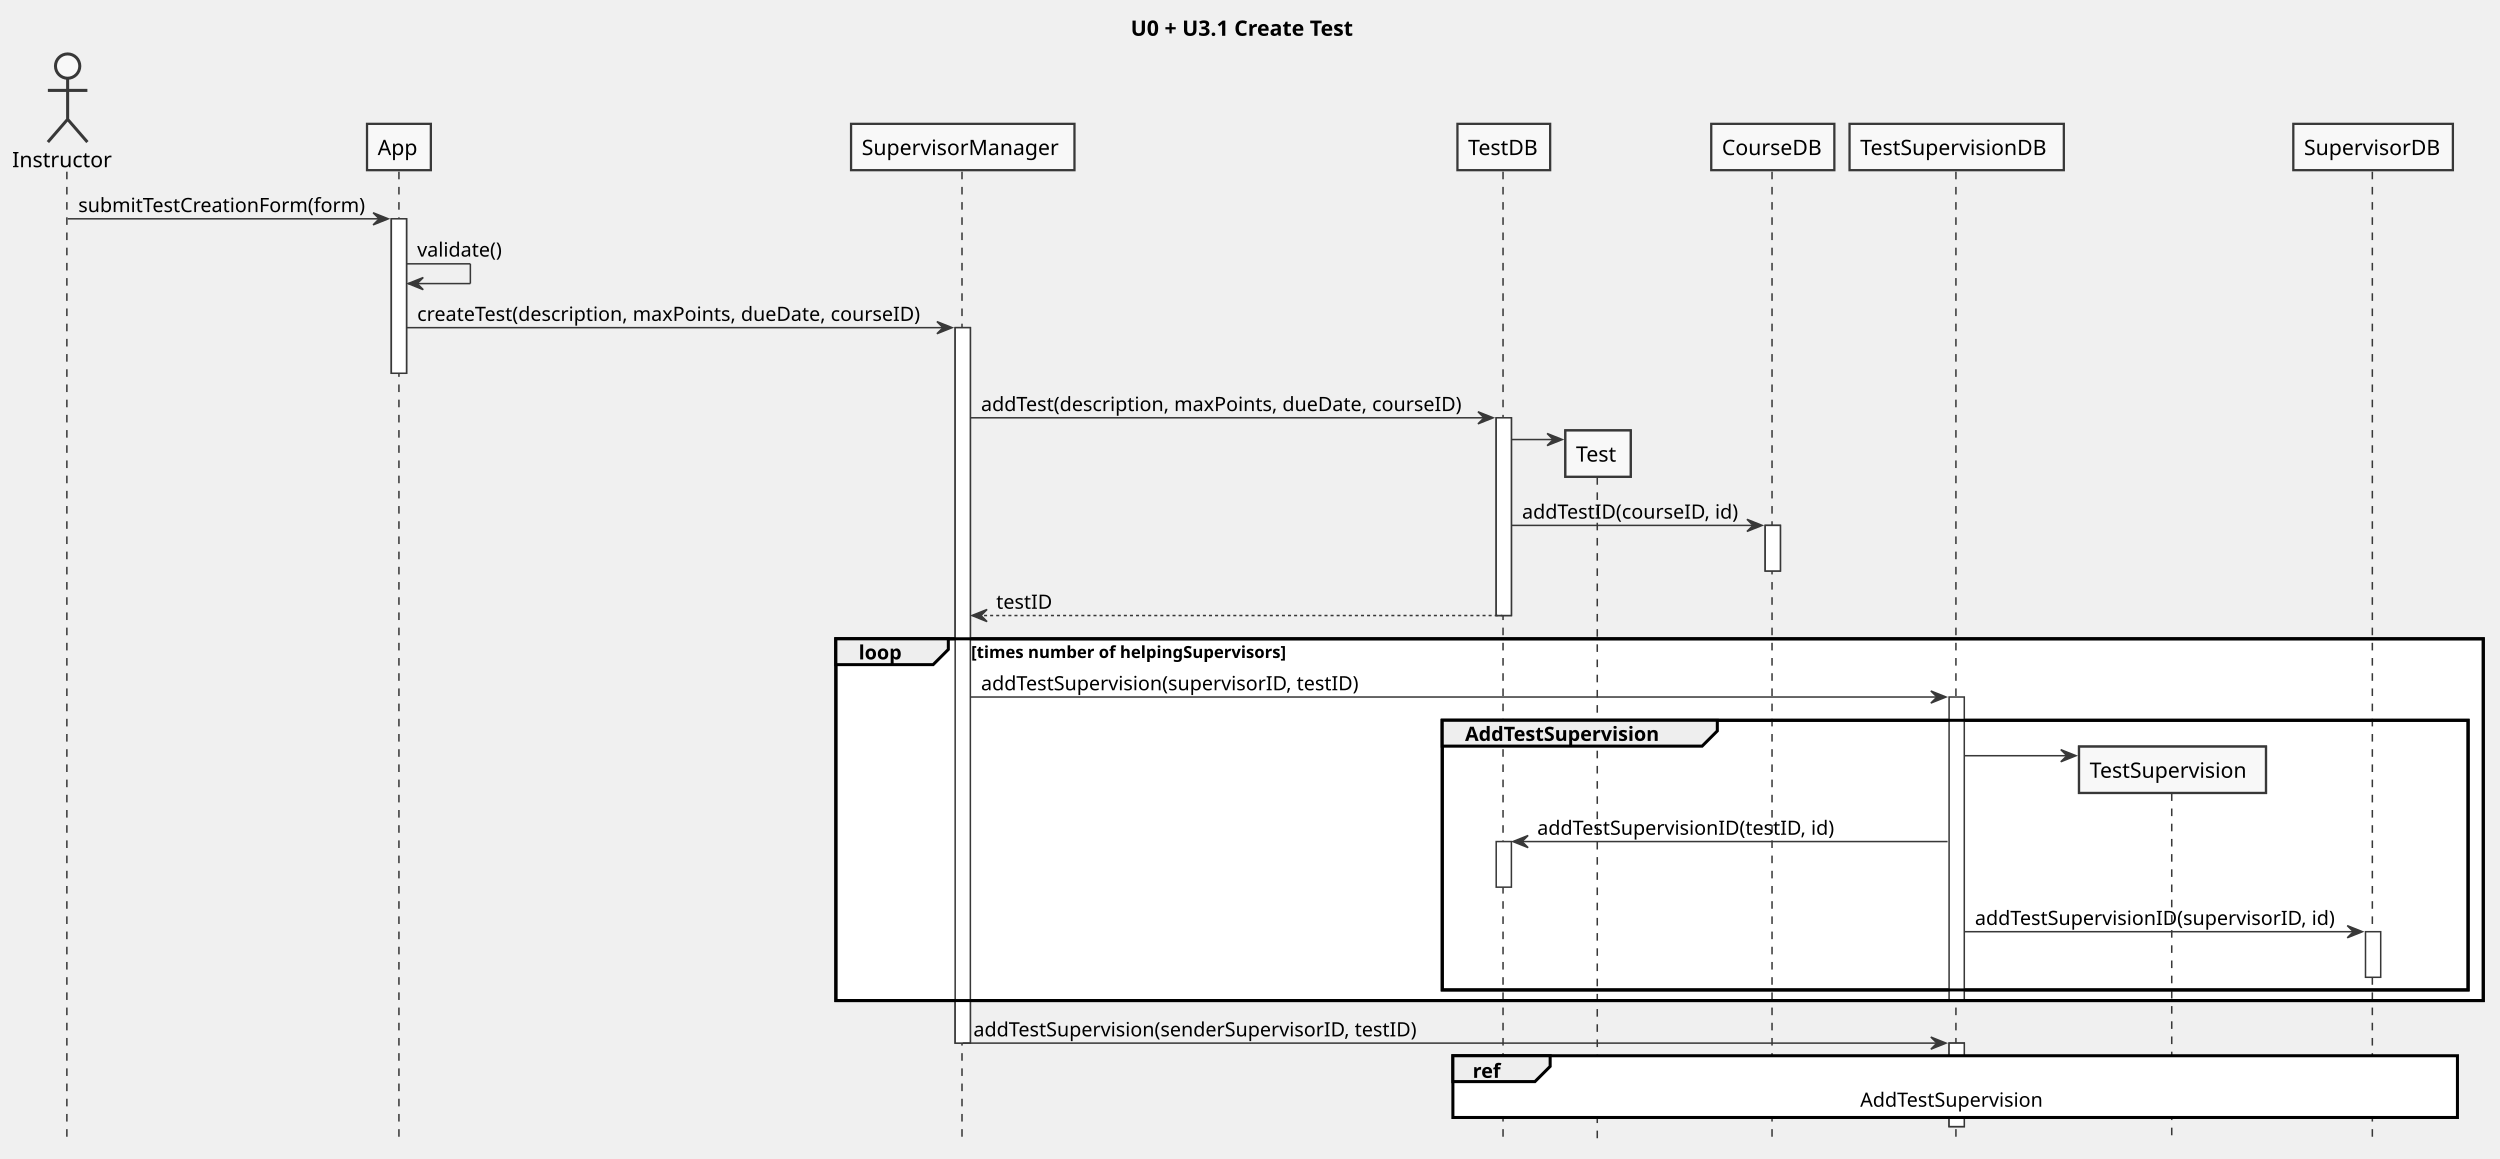
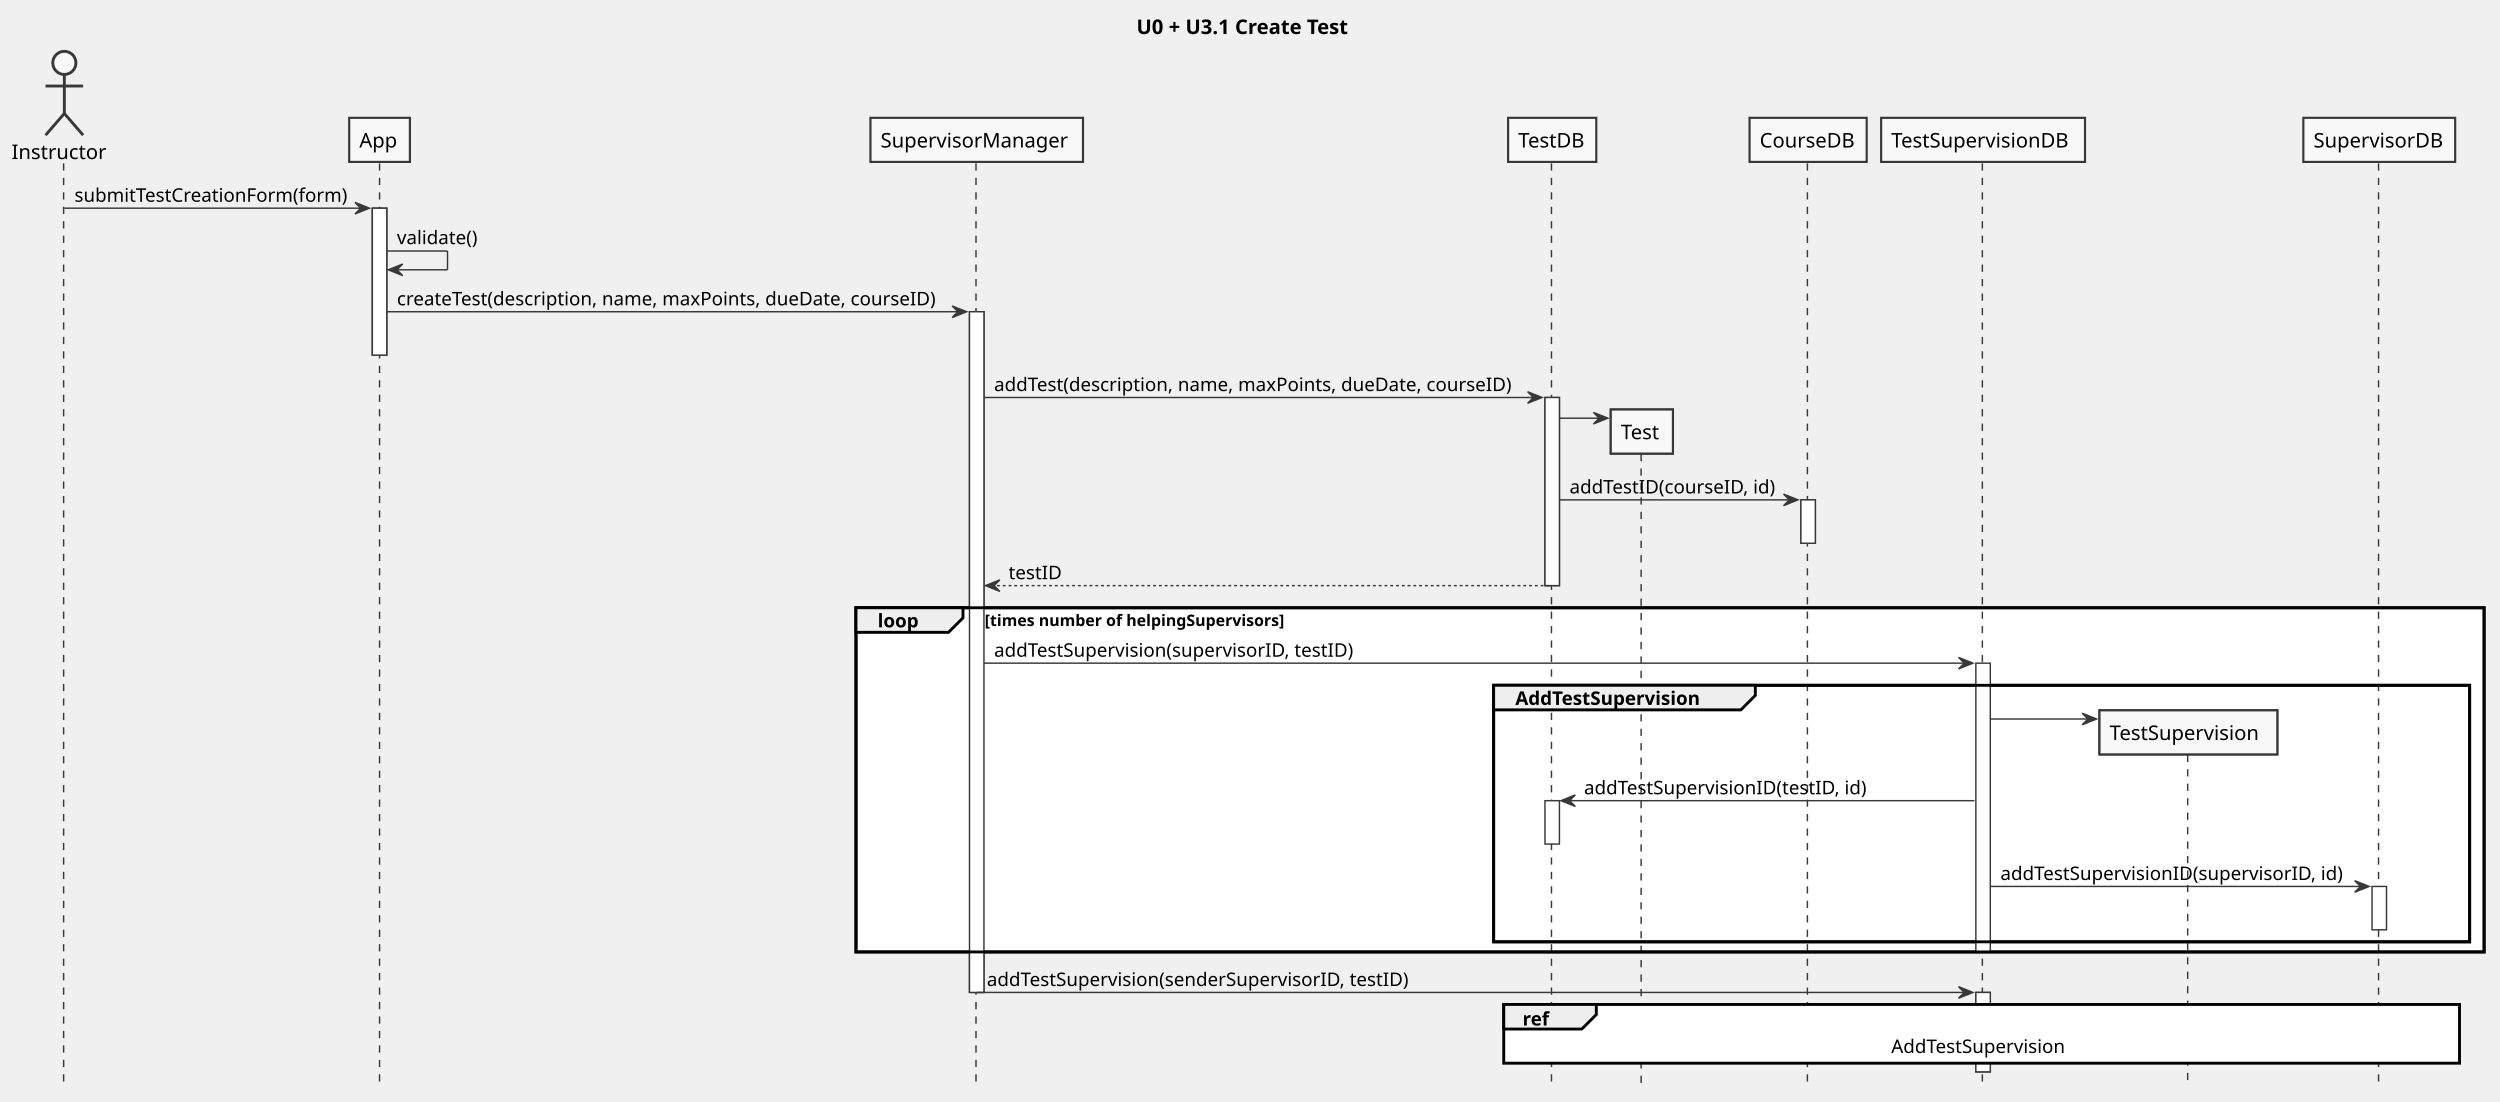
- <svg xmlns="http://www.w3.org/2000/svg" contentScriptType="application/ecmascript" contentStyleType="text/css" height="762px" preserveAspectRatio="none" style="width:1645px;height:762px;" version="1.1" viewBox="0 0 1645 762" width="1645px" zoomAndPan="magnify">
+ <svg xmlns="http://www.w3.org/2000/svg" contentScriptType="application/ecmascript" contentStyleType="text/css" height="762px" preserveAspectRatio="none" style="width:1729px;height:762px;" version="1.1" viewBox="0 0 1729 762" width="1729px" zoomAndPan="magnify">
  <defs />
  <g>
-     <text fill="#000000" font-family="Source Sans Pro Semibold" font-size="14" font-weight="bold" lengthAdjust="spacingAndGlyphs" textLength="159" x="744" y="23.535">U0 + U3.1 Create Test</text>
+     <text fill="#000000" font-family="Source Sans Pro Semibold" font-size="14" font-weight="bold" lengthAdjust="spacingAndGlyphs" textLength="159" x="786" y="23.535">U0 + U3.1 Create Test</text>
    <rect fill="#FFFFFF" height="101.621" style="stroke: #383838; stroke-width: 1.0;" width="10" x="257.5" y="143.977" />
-     <rect fill="#FFFFFF" height="470.772" style="stroke: #383838; stroke-width: 1.0;" width="10" x="628.5" y="215.598" />
-     <rect fill="#FFFFFF" height="130.109" style="stroke: #383838; stroke-width: 1.0;" width="10" x="984.5" y="274.908" />
-     <rect fill="#FFFFFF" height="30" style="stroke: #383838; stroke-width: 1.0;" width="10" x="984.5" y="553.748" />
-     <rect fill="#FFFFFF" height="30" style="stroke: #383838; stroke-width: 1.0;" width="10" x="1161.5" y="345.707" />
-     <rect fill="#FFFFFF" height="199.731" style="stroke: #383838; stroke-width: 1.0;" width="10" x="1282.5" y="458.639" />
-     <rect fill="#FFFFFF" height="54.932" style="stroke: #383838; stroke-width: 1.0;" width="10" x="1282.5" y="686.369" />
-     <rect fill="#FFFFFF" height="30" style="stroke: #383838; stroke-width: 1.0;" width="10" x="1556.5" y="613.059" />
-     <rect fill="#F8F8F8" height="30.488" style="stroke: #383838; stroke-width: 1.5;" width="43" x="1030" y="283.219" />
-     <text fill="#000000" font-family="Source Sans Pro Semibold" font-size="14" lengthAdjust="spacingAndGlyphs" textLength="29" x="1037" y="303.754">Test</text>
-     <rect fill="#FFFFFF" height="238.041" style="stroke: #000000; stroke-width: 2.0;" width="1084" x="550" y="420.328" />
-     <rect fill="#FFFFFF" height="177.42" style="stroke: #000000; stroke-width: 2.0;" width="675" x="949" y="473.949" />
-     <rect fill="#F8F8F8" height="30.488" style="stroke: #383838; stroke-width: 1.5;" width="123" x="1368" y="491.26" />
-     <text fill="#000000" font-family="Source Sans Pro Semibold" font-size="14" lengthAdjust="spacingAndGlyphs" textLength="109" x="1375" y="511.795">TestSupervision</text>
+     <rect fill="#FFFFFF" height="470.772" style="stroke: #383838; stroke-width: 1.0;" width="10" x="670.5" y="215.598" />
+     <rect fill="#FFFFFF" height="130.109" style="stroke: #383838; stroke-width: 1.0;" width="10" x="1068.5" y="274.908" />
+     <rect fill="#FFFFFF" height="30" style="stroke: #383838; stroke-width: 1.0;" width="10" x="1068.5" y="553.748" />
+     <rect fill="#FFFFFF" height="30" style="stroke: #383838; stroke-width: 1.0;" width="10" x="1245.5" y="345.707" />
+     <rect fill="#FFFFFF" height="199.731" style="stroke: #383838; stroke-width: 1.0;" width="10" x="1366.5" y="458.639" />
+     <rect fill="#FFFFFF" height="54.932" style="stroke: #383838; stroke-width: 1.0;" width="10" x="1366.5" y="686.369" />
+     <rect fill="#FFFFFF" height="30" style="stroke: #383838; stroke-width: 1.0;" width="10" x="1640.5" y="613.059" />
+     <rect fill="#F8F8F8" height="30.488" style="stroke: #383838; stroke-width: 1.5;" width="43" x="1114" y="283.219" />
+     <text fill="#000000" font-family="Source Sans Pro Semibold" font-size="14" lengthAdjust="spacingAndGlyphs" textLength="29" x="1121" y="303.754">Test</text>
+     <rect fill="#FFFFFF" height="238.041" style="stroke: #000000; stroke-width: 2.0;" width="1126" x="592" y="420.328" />
+     <rect fill="#FFFFFF" height="177.42" style="stroke: #000000; stroke-width: 2.0;" width="675" x="1033" y="473.949" />
+     <rect fill="#F8F8F8" height="30.488" style="stroke: #383838; stroke-width: 1.5;" width="123" x="1452" y="491.26" />
+     <text fill="#000000" font-family="Source Sans Pro Semibold" font-size="14" lengthAdjust="spacingAndGlyphs" textLength="109" x="1459" y="511.795">TestSupervision</text>
    <line style="stroke: #383838; stroke-width: 1.0; stroke-dasharray: 5.0,5.0;" x1="44" x2="44" y1="112.977" y2="750.301" />
    <line style="stroke: #383838; stroke-width: 1.0; stroke-dasharray: 5.0,5.0;" x1="262.5" x2="262.5" y1="112.977" y2="750.301" />
-     <line style="stroke: #383838; stroke-width: 1.0; stroke-dasharray: 5.0,5.0;" x1="633" x2="633" y1="112.977" y2="750.301" />
-     <line style="stroke: #383838; stroke-width: 1.0; stroke-dasharray: 5.0,5.0;" x1="989" x2="989" y1="112.977" y2="750.301" />
-     <line style="stroke: #383838; stroke-width: 1.0; stroke-dasharray: 5.0,5.0;" x1="1051" x2="1051" y1="313.963" y2="750.301" />
-     <line style="stroke: #383838; stroke-width: 1.0; stroke-dasharray: 5.0,5.0;" x1="1166" x2="1166" y1="112.977" y2="750.301" />
-     <line style="stroke: #383838; stroke-width: 1.0; stroke-dasharray: 5.0,5.0;" x1="1287" x2="1287" y1="112.977" y2="750.301" />
-     <line style="stroke: #383838; stroke-width: 1.0; stroke-dasharray: 5.0,5.0;" x1="1429" x2="1429" y1="522.004" y2="750.301" />
-     <line style="stroke: #383838; stroke-width: 1.0; stroke-dasharray: 5.0,5.0;" x1="1561" x2="1561" y1="112.977" y2="750.301" />
+     <line style="stroke: #383838; stroke-width: 1.0; stroke-dasharray: 5.0,5.0;" x1="675" x2="675" y1="112.977" y2="750.301" />
+     <line style="stroke: #383838; stroke-width: 1.0; stroke-dasharray: 5.0,5.0;" x1="1073" x2="1073" y1="112.977" y2="750.301" />
+     <line style="stroke: #383838; stroke-width: 1.0; stroke-dasharray: 5.0,5.0;" x1="1135" x2="1135" y1="313.963" y2="750.301" />
+     <line style="stroke: #383838; stroke-width: 1.0; stroke-dasharray: 5.0,5.0;" x1="1250" x2="1250" y1="112.977" y2="750.301" />
+     <line style="stroke: #383838; stroke-width: 1.0; stroke-dasharray: 5.0,5.0;" x1="1371" x2="1371" y1="112.977" y2="750.301" />
+     <line style="stroke: #383838; stroke-width: 1.0; stroke-dasharray: 5.0,5.0;" x1="1513" x2="1513" y1="522.004" y2="750.301" />
+     <line style="stroke: #383838; stroke-width: 1.0; stroke-dasharray: 5.0,5.0;" x1="1645" x2="1645" y1="112.977" y2="750.301" />
    <text fill="#000000" font-family="Source Sans Pro Semibold" font-size="14" lengthAdjust="spacingAndGlyphs" textLength="67" x="8" y="110.023">Instructor</text>
    <ellipse cx="44.5" cy="43.488" fill="#F8F8F8" rx="8" ry="8" style="stroke: #383838; stroke-width: 2.0;" />
    <path d="M44.5,51.488 L44.5,78.488 M31.5,59.488 L57.5,59.488 M44.5,78.488 L31.5,93.488 M44.5,78.488 L57.5,93.488 " fill="#F8F8F8" style="stroke: #383838; stroke-width: 2.0;" />
    <rect fill="#F8F8F8" height="30.488" style="stroke: #383838; stroke-width: 1.5;" width="42" x="241.5" y="81.488" />
    <text fill="#000000" font-family="Source Sans Pro Semibold" font-size="14" lengthAdjust="spacingAndGlyphs" textLength="28" x="248.5" y="102.023">App</text>
-     <rect fill="#F8F8F8" height="30.488" style="stroke: #383838; stroke-width: 1.5;" width="147" x="560" y="81.488" />
-     <text fill="#000000" font-family="Source Sans Pro Semibold" font-size="14" lengthAdjust="spacingAndGlyphs" textLength="133" x="567" y="102.023">SupervisorManager</text>
-     <rect fill="#F8F8F8" height="30.488" style="stroke: #383838; stroke-width: 1.5;" width="61" x="959" y="81.488" />
-     <text fill="#000000" font-family="Source Sans Pro Semibold" font-size="14" lengthAdjust="spacingAndGlyphs" textLength="47" x="966" y="102.023">TestDB</text>
-     <rect fill="#F8F8F8" height="30.488" style="stroke: #383838; stroke-width: 1.5;" width="81" x="1126" y="81.488" />
-     <text fill="#000000" font-family="Source Sans Pro Semibold" font-size="14" lengthAdjust="spacingAndGlyphs" textLength="67" x="1133" y="102.023">CourseDB</text>
-     <rect fill="#F8F8F8" height="30.488" style="stroke: #383838; stroke-width: 1.5;" width="141" x="1217" y="81.488" />
-     <text fill="#000000" font-family="Source Sans Pro Semibold" font-size="14" lengthAdjust="spacingAndGlyphs" textLength="127" x="1224" y="102.023">TestSupervisionDB</text>
-     <rect fill="#F8F8F8" height="30.488" style="stroke: #383838; stroke-width: 1.5;" width="105" x="1509" y="81.488" />
-     <text fill="#000000" font-family="Source Sans Pro Semibold" font-size="14" lengthAdjust="spacingAndGlyphs" textLength="91" x="1516" y="102.023">SupervisorDB</text>
+     <rect fill="#F8F8F8" height="30.488" style="stroke: #383838; stroke-width: 1.5;" width="147" x="602" y="81.488" />
+     <text fill="#000000" font-family="Source Sans Pro Semibold" font-size="14" lengthAdjust="spacingAndGlyphs" textLength="133" x="609" y="102.023">SupervisorManager</text>
+     <rect fill="#F8F8F8" height="30.488" style="stroke: #383838; stroke-width: 1.5;" width="61" x="1043" y="81.488" />
+     <text fill="#000000" font-family="Source Sans Pro Semibold" font-size="14" lengthAdjust="spacingAndGlyphs" textLength="47" x="1050" y="102.023">TestDB</text>
+     <rect fill="#F8F8F8" height="30.488" style="stroke: #383838; stroke-width: 1.5;" width="81" x="1210" y="81.488" />
+     <text fill="#000000" font-family="Source Sans Pro Semibold" font-size="14" lengthAdjust="spacingAndGlyphs" textLength="67" x="1217" y="102.023">CourseDB</text>
+     <rect fill="#F8F8F8" height="30.488" style="stroke: #383838; stroke-width: 1.5;" width="141" x="1301" y="81.488" />
+     <text fill="#000000" font-family="Source Sans Pro Semibold" font-size="14" lengthAdjust="spacingAndGlyphs" textLength="127" x="1308" y="102.023">TestSupervisionDB</text>
+     <rect fill="#F8F8F8" height="30.488" style="stroke: #383838; stroke-width: 1.5;" width="105" x="1593" y="81.488" />
+     <text fill="#000000" font-family="Source Sans Pro Semibold" font-size="14" lengthAdjust="spacingAndGlyphs" textLength="91" x="1600" y="102.023">SupervisorDB</text>
    <rect fill="#FFFFFF" height="101.621" style="stroke: #383838; stroke-width: 1.0;" width="10" x="257.5" y="143.977" />
-     <rect fill="#FFFFFF" height="470.772" style="stroke: #383838; stroke-width: 1.0;" width="10" x="628.5" y="215.598" />
-     <rect fill="#FFFFFF" height="130.109" style="stroke: #383838; stroke-width: 1.0;" width="10" x="984.5" y="274.908" />
-     <rect fill="#FFFFFF" height="30" style="stroke: #383838; stroke-width: 1.0;" width="10" x="984.5" y="553.748" />
-     <rect fill="#FFFFFF" height="30" style="stroke: #383838; stroke-width: 1.0;" width="10" x="1161.5" y="345.707" />
-     <rect fill="#FFFFFF" height="199.731" style="stroke: #383838; stroke-width: 1.0;" width="10" x="1282.5" y="458.639" />
-     <rect fill="#FFFFFF" height="54.932" style="stroke: #383838; stroke-width: 1.0;" width="10" x="1282.5" y="686.369" />
-     <rect fill="#FFFFFF" height="30" style="stroke: #383838; stroke-width: 1.0;" width="10" x="1556.5" y="613.059" />
+     <rect fill="#FFFFFF" height="470.772" style="stroke: #383838; stroke-width: 1.0;" width="10" x="670.5" y="215.598" />
+     <rect fill="#FFFFFF" height="130.109" style="stroke: #383838; stroke-width: 1.0;" width="10" x="1068.5" y="274.908" />
+     <rect fill="#FFFFFF" height="30" style="stroke: #383838; stroke-width: 1.0;" width="10" x="1068.5" y="553.748" />
+     <rect fill="#FFFFFF" height="30" style="stroke: #383838; stroke-width: 1.0;" width="10" x="1245.5" y="345.707" />
+     <rect fill="#FFFFFF" height="199.731" style="stroke: #383838; stroke-width: 1.0;" width="10" x="1366.5" y="458.639" />
+     <rect fill="#FFFFFF" height="54.932" style="stroke: #383838; stroke-width: 1.0;" width="10" x="1366.5" y="686.369" />
+     <rect fill="#FFFFFF" height="30" style="stroke: #383838; stroke-width: 1.0;" width="10" x="1640.5" y="613.059" />
    <polygon fill="#383838" points="245.5,139.977,255.5,143.977,245.5,147.977,249.5,143.977" style="stroke: #383838; stroke-width: 1.0;" />
    <line style="stroke: #383838; stroke-width: 1.0;" x1="44.5" x2="251.5" y1="143.977" y2="143.977" />
    <text fill="#000000" font-family="Source Sans Pro Semibold" font-size="13" lengthAdjust="spacingAndGlyphs" textLength="194" x="51.5" y="139.545">submitTestCreationForm(form)</text>
    <line style="stroke: #383838; stroke-width: 1.0;" x1="267.5" x2="309.5" y1="173.598" y2="173.598" />
    <line style="stroke: #383838; stroke-width: 1.0;" x1="309.5" x2="309.5" y1="173.598" y2="186.598" />
    <line style="stroke: #383838; stroke-width: 1.0;" x1="268.5" x2="309.5" y1="186.598" y2="186.598" />
    <polygon fill="#383838" points="278.5,182.598,268.5,186.598,278.5,190.598,274.5,186.598" style="stroke: #383838; stroke-width: 1.0;" />
    <text fill="#000000" font-family="Source Sans Pro Semibold" font-size="13" lengthAdjust="spacingAndGlyphs" textLength="57" x="274.5" y="168.856">validate()</text>
-     <polygon fill="#383838" points="616.5,211.598,626.5,215.598,616.5,219.598,620.5,215.598" style="stroke: #383838; stroke-width: 1.0;" />
-     <line style="stroke: #383838; stroke-width: 1.0;" x1="267.5" x2="622.5" y1="215.598" y2="215.598" />
-     <text fill="#000000" font-family="Source Sans Pro Semibold" font-size="13" lengthAdjust="spacingAndGlyphs" textLength="342" x="274.5" y="211.166">createTest(description, maxPoints, dueDate, courseID)</text>
-     <polygon fill="#383838" points="972.5,270.908,982.5,274.908,972.5,278.908,976.5,274.908" style="stroke: #383838; stroke-width: 1.0;" />
-     <line style="stroke: #383838; stroke-width: 1.0;" x1="638.5" x2="978.5" y1="274.908" y2="274.908" />
-     <text fill="#000000" font-family="Source Sans Pro Semibold" font-size="13" lengthAdjust="spacingAndGlyphs" textLength="327" x="645.5" y="270.477">addTest(description, maxPoints, dueDate, courseID)</text>
-     <polygon fill="#383838" points="1018,285.219,1028,289.219,1018,293.219,1022,289.219" style="stroke: #383838; stroke-width: 1.0;" />
-     <line style="stroke: #383838; stroke-width: 1.0;" x1="994.5" x2="1024" y1="289.219" y2="289.219" />
-     <rect fill="#F8F8F8" height="30.488" style="stroke: #383838; stroke-width: 1.5;" width="43" x="1030" y="283.219" />
-     <text fill="#000000" font-family="Source Sans Pro Semibold" font-size="14" lengthAdjust="spacingAndGlyphs" textLength="29" x="1037" y="303.754">Test</text>
-     <polygon fill="#383838" points="1149.5,341.707,1159.5,345.707,1149.5,349.707,1153.5,345.707" style="stroke: #383838; stroke-width: 1.0;" />
-     <line style="stroke: #383838; stroke-width: 1.0;" x1="994.5" x2="1155.5" y1="345.707" y2="345.707" />
-     <text fill="#000000" font-family="Source Sans Pro Semibold" font-size="13" lengthAdjust="spacingAndGlyphs" textLength="148" x="1001.5" y="341.275">addTestID(courseID, id)</text>
-     <polygon fill="#383838" points="649.5,401.018,639.5,405.018,649.5,409.018,645.5,405.018" style="stroke: #383838; stroke-width: 1.0;" />
-     <line style="stroke: #383838; stroke-width: 1.0; stroke-dasharray: 2.0,2.0;" x1="643.5" x2="988.5" y1="405.018" y2="405.018" />
-     <text fill="#000000" font-family="Source Sans Pro Semibold" font-size="13" lengthAdjust="spacingAndGlyphs" textLength="38" x="655.5" y="400.586">testID</text>
-     <rect fill="none" height="238.041" style="stroke: #000000; stroke-width: 2.0;" width="1084" x="550" y="420.328" />
-     <polygon fill="#EEEEEE" points="550,420.328,624,420.328,624,427.328,614,437.328,550,437.328,550,420.328" style="stroke: #000000; stroke-width: 2.0;" />
-     <text fill="#000000" font-family="Source Sans Pro Semibold" font-size="13" font-weight="bold" lengthAdjust="spacingAndGlyphs" textLength="29" x="565" y="433.897">loop</text>
-     <text fill="#000000" font-family="Source Sans Pro Semibold" font-size="11" font-weight="bold" lengthAdjust="spacingAndGlyphs" textLength="214" x="639" y="432.963">[times number of helpingSupervisors]</text>
-     <polygon fill="#383838" points="1270.5,454.639,1280.5,458.639,1270.5,462.639,1274.5,458.639" style="stroke: #383838; stroke-width: 1.0;" />
-     <line style="stroke: #383838; stroke-width: 1.0;" x1="638.5" x2="1276.5" y1="458.639" y2="458.639" />
-     <text fill="#000000" font-family="Source Sans Pro Semibold" font-size="13" lengthAdjust="spacingAndGlyphs" textLength="257" x="645.5" y="454.207">addTestSupervision(supervisorID, testID)</text>
-     <rect fill="none" height="177.42" style="stroke: #000000; stroke-width: 2.0;" width="675" x="949" y="473.949" />
-     <polygon fill="#EEEEEE" points="949,473.949,1130,473.949,1130,480.949,1120,490.949,949,490.949,949,473.949" style="stroke: #000000; stroke-width: 2.0;" />
-     <text fill="#000000" font-family="Source Sans Pro Semibold" font-size="13" font-weight="bold" lengthAdjust="spacingAndGlyphs" textLength="136" x="964" y="487.518">AddTestSupervision</text>
-     <polygon fill="#383838" points="1356,493.26,1366,497.26,1356,501.26,1360,497.26" style="stroke: #383838; stroke-width: 1.0;" />
-     <line style="stroke: #383838; stroke-width: 1.0;" x1="1292.5" x2="1362" y1="497.26" y2="497.26" />
-     <rect fill="#F8F8F8" height="30.488" style="stroke: #383838; stroke-width: 1.5;" width="123" x="1368" y="491.26" />
-     <text fill="#000000" font-family="Source Sans Pro Semibold" font-size="14" lengthAdjust="spacingAndGlyphs" textLength="109" x="1375" y="511.795">TestSupervision</text>
-     <polygon fill="#383838" points="1005.5,549.748,995.5,553.748,1005.5,557.748,1001.5,553.748" style="stroke: #383838; stroke-width: 1.0;" />
-     <line style="stroke: #383838; stroke-width: 1.0;" x1="999.5" x2="1281.5" y1="553.748" y2="553.748" />
-     <text fill="#000000" font-family="Source Sans Pro Semibold" font-size="13" lengthAdjust="spacingAndGlyphs" textLength="203" x="1011.5" y="549.316">addTestSupervisionID(testID, id)</text>
-     <polygon fill="#383838" points="1544.5,609.059,1554.5,613.059,1544.5,617.059,1548.5,613.059" style="stroke: #383838; stroke-width: 1.0;" />
-     <line style="stroke: #383838; stroke-width: 1.0;" x1="1292.5" x2="1550.5" y1="613.059" y2="613.059" />
-     <text fill="#000000" font-family="Source Sans Pro Semibold" font-size="13" lengthAdjust="spacingAndGlyphs" textLength="245" x="1299.5" y="608.627">addTestSupervisionID(supervisorID, id)</text>
-     <polygon fill="#383838" points="1270.5,682.369,1280.5,686.369,1270.5,690.369,1274.5,686.369" style="stroke: #383838; stroke-width: 1.0;" />
-     <line style="stroke: #383838; stroke-width: 1.0;" x1="633.5" x2="1276.5" y1="686.369" y2="686.369" />
-     <text fill="#000000" font-family="Source Sans Pro Semibold" font-size="13" lengthAdjust="spacingAndGlyphs" textLength="299" x="640.5" y="681.938">addTestSupervision(senderSupervisorID, testID)</text>
-     <rect fill="#FFFFFF" height="40.621" style="stroke: #000000; stroke-width: 2.0;" width="661" x="956" y="694.68" />
-     <polygon fill="#EEEEEE" points="956,694.68,1020,694.68,1020,701.68,1010,711.68,956,711.68,956,694.68" style="stroke: #000000; stroke-width: 2.0;" />
-     <text fill="#000000" font-family="Source Sans Pro Semibold" font-size="13" font-weight="bold" lengthAdjust="spacingAndGlyphs" textLength="19" x="969" y="709.248">ref</text>
-     <text fill="#000000" font-family="Source Sans Pro Semibold" font-size="13" lengthAdjust="spacingAndGlyphs" textLength="125" x="1224" y="728.248">AddTestSupervision</text>
+     <polygon fill="#383838" points="658.5,211.598,668.5,215.598,658.5,219.598,662.5,215.598" style="stroke: #383838; stroke-width: 1.0;" />
+     <line style="stroke: #383838; stroke-width: 1.0;" x1="267.5" x2="664.5" y1="215.598" y2="215.598" />
+     <text fill="#000000" font-family="Source Sans Pro Semibold" font-size="13" lengthAdjust="spacingAndGlyphs" textLength="384" x="274.5" y="211.166">createTest(description, name, maxPoints, dueDate, courseID)</text>
+     <polygon fill="#383838" points="1056.5,270.908,1066.5,274.908,1056.5,278.908,1060.5,274.908" style="stroke: #383838; stroke-width: 1.0;" />
+     <line style="stroke: #383838; stroke-width: 1.0;" x1="680.5" x2="1062.5" y1="274.908" y2="274.908" />
+     <text fill="#000000" font-family="Source Sans Pro Semibold" font-size="13" lengthAdjust="spacingAndGlyphs" textLength="369" x="687.5" y="270.477">addTest(description, name, maxPoints, dueDate, courseID)</text>
+     <polygon fill="#383838" points="1102,285.219,1112,289.219,1102,293.219,1106,289.219" style="stroke: #383838; stroke-width: 1.0;" />
+     <line style="stroke: #383838; stroke-width: 1.0;" x1="1078.5" x2="1108" y1="289.219" y2="289.219" />
+     <rect fill="#F8F8F8" height="30.488" style="stroke: #383838; stroke-width: 1.5;" width="43" x="1114" y="283.219" />
+     <text fill="#000000" font-family="Source Sans Pro Semibold" font-size="14" lengthAdjust="spacingAndGlyphs" textLength="29" x="1121" y="303.754">Test</text>
+     <polygon fill="#383838" points="1233.5,341.707,1243.5,345.707,1233.5,349.707,1237.5,345.707" style="stroke: #383838; stroke-width: 1.0;" />
+     <line style="stroke: #383838; stroke-width: 1.0;" x1="1078.5" x2="1239.5" y1="345.707" y2="345.707" />
+     <text fill="#000000" font-family="Source Sans Pro Semibold" font-size="13" lengthAdjust="spacingAndGlyphs" textLength="148" x="1085.5" y="341.275">addTestID(courseID, id)</text>
+     <polygon fill="#383838" points="691.5,401.018,681.5,405.018,691.5,409.018,687.5,405.018" style="stroke: #383838; stroke-width: 1.0;" />
+     <line style="stroke: #383838; stroke-width: 1.0; stroke-dasharray: 2.0,2.0;" x1="685.5" x2="1072.5" y1="405.018" y2="405.018" />
+     <text fill="#000000" font-family="Source Sans Pro Semibold" font-size="13" lengthAdjust="spacingAndGlyphs" textLength="38" x="697.5" y="400.586">testID</text>
+     <rect fill="none" height="238.041" style="stroke: #000000; stroke-width: 2.0;" width="1126" x="592" y="420.328" />
+     <polygon fill="#EEEEEE" points="592,420.328,666,420.328,666,427.328,656,437.328,592,437.328,592,420.328" style="stroke: #000000; stroke-width: 2.0;" />
+     <text fill="#000000" font-family="Source Sans Pro Semibold" font-size="13" font-weight="bold" lengthAdjust="spacingAndGlyphs" textLength="29" x="607" y="433.897">loop</text>
+     <text fill="#000000" font-family="Source Sans Pro Semibold" font-size="11" font-weight="bold" lengthAdjust="spacingAndGlyphs" textLength="214" x="681" y="432.963">[times number of helpingSupervisors]</text>
+     <polygon fill="#383838" points="1354.5,454.639,1364.5,458.639,1354.5,462.639,1358.5,458.639" style="stroke: #383838; stroke-width: 1.0;" />
+     <line style="stroke: #383838; stroke-width: 1.0;" x1="680.5" x2="1360.5" y1="458.639" y2="458.639" />
+     <text fill="#000000" font-family="Source Sans Pro Semibold" font-size="13" lengthAdjust="spacingAndGlyphs" textLength="257" x="687.5" y="454.207">addTestSupervision(supervisorID, testID)</text>
+     <rect fill="none" height="177.42" style="stroke: #000000; stroke-width: 2.0;" width="675" x="1033" y="473.949" />
+     <polygon fill="#EEEEEE" points="1033,473.949,1214,473.949,1214,480.949,1204,490.949,1033,490.949,1033,473.949" style="stroke: #000000; stroke-width: 2.0;" />
+     <text fill="#000000" font-family="Source Sans Pro Semibold" font-size="13" font-weight="bold" lengthAdjust="spacingAndGlyphs" textLength="136" x="1048" y="487.518">AddTestSupervision</text>
+     <polygon fill="#383838" points="1440,493.26,1450,497.26,1440,501.26,1444,497.26" style="stroke: #383838; stroke-width: 1.0;" />
+     <line style="stroke: #383838; stroke-width: 1.0;" x1="1376.5" x2="1446" y1="497.26" y2="497.26" />
+     <rect fill="#F8F8F8" height="30.488" style="stroke: #383838; stroke-width: 1.5;" width="123" x="1452" y="491.26" />
+     <text fill="#000000" font-family="Source Sans Pro Semibold" font-size="14" lengthAdjust="spacingAndGlyphs" textLength="109" x="1459" y="511.795">TestSupervision</text>
+     <polygon fill="#383838" points="1089.5,549.748,1079.5,553.748,1089.5,557.748,1085.5,553.748" style="stroke: #383838; stroke-width: 1.0;" />
+     <line style="stroke: #383838; stroke-width: 1.0;" x1="1083.5" x2="1365.5" y1="553.748" y2="553.748" />
+     <text fill="#000000" font-family="Source Sans Pro Semibold" font-size="13" lengthAdjust="spacingAndGlyphs" textLength="203" x="1095.5" y="549.316">addTestSupervisionID(testID, id)</text>
+     <polygon fill="#383838" points="1628.5,609.059,1638.5,613.059,1628.5,617.059,1632.5,613.059" style="stroke: #383838; stroke-width: 1.0;" />
+     <line style="stroke: #383838; stroke-width: 1.0;" x1="1376.5" x2="1634.5" y1="613.059" y2="613.059" />
+     <text fill="#000000" font-family="Source Sans Pro Semibold" font-size="13" lengthAdjust="spacingAndGlyphs" textLength="245" x="1383.5" y="608.627">addTestSupervisionID(supervisorID, id)</text>
+     <polygon fill="#383838" points="1354.5,682.369,1364.5,686.369,1354.5,690.369,1358.5,686.369" style="stroke: #383838; stroke-width: 1.0;" />
+     <line style="stroke: #383838; stroke-width: 1.0;" x1="675.5" x2="1360.5" y1="686.369" y2="686.369" />
+     <text fill="#000000" font-family="Source Sans Pro Semibold" font-size="13" lengthAdjust="spacingAndGlyphs" textLength="299" x="682.5" y="681.938">addTestSupervision(senderSupervisorID, testID)</text>
+     <rect fill="#FFFFFF" height="40.621" style="stroke: #000000; stroke-width: 2.0;" width="661" x="1040" y="694.68" />
+     <polygon fill="#EEEEEE" points="1040,694.68,1104,694.68,1104,701.68,1094,711.68,1040,711.68,1040,694.68" style="stroke: #000000; stroke-width: 2.0;" />
+     <text fill="#000000" font-family="Source Sans Pro Semibold" font-size="13" font-weight="bold" lengthAdjust="spacingAndGlyphs" textLength="19" x="1053" y="709.248">ref</text>
+     <text fill="#000000" font-family="Source Sans Pro Semibold" font-size="13" lengthAdjust="spacingAndGlyphs" textLength="125" x="1308" y="728.248">AddTestSupervision</text>
  </g>
</svg>
